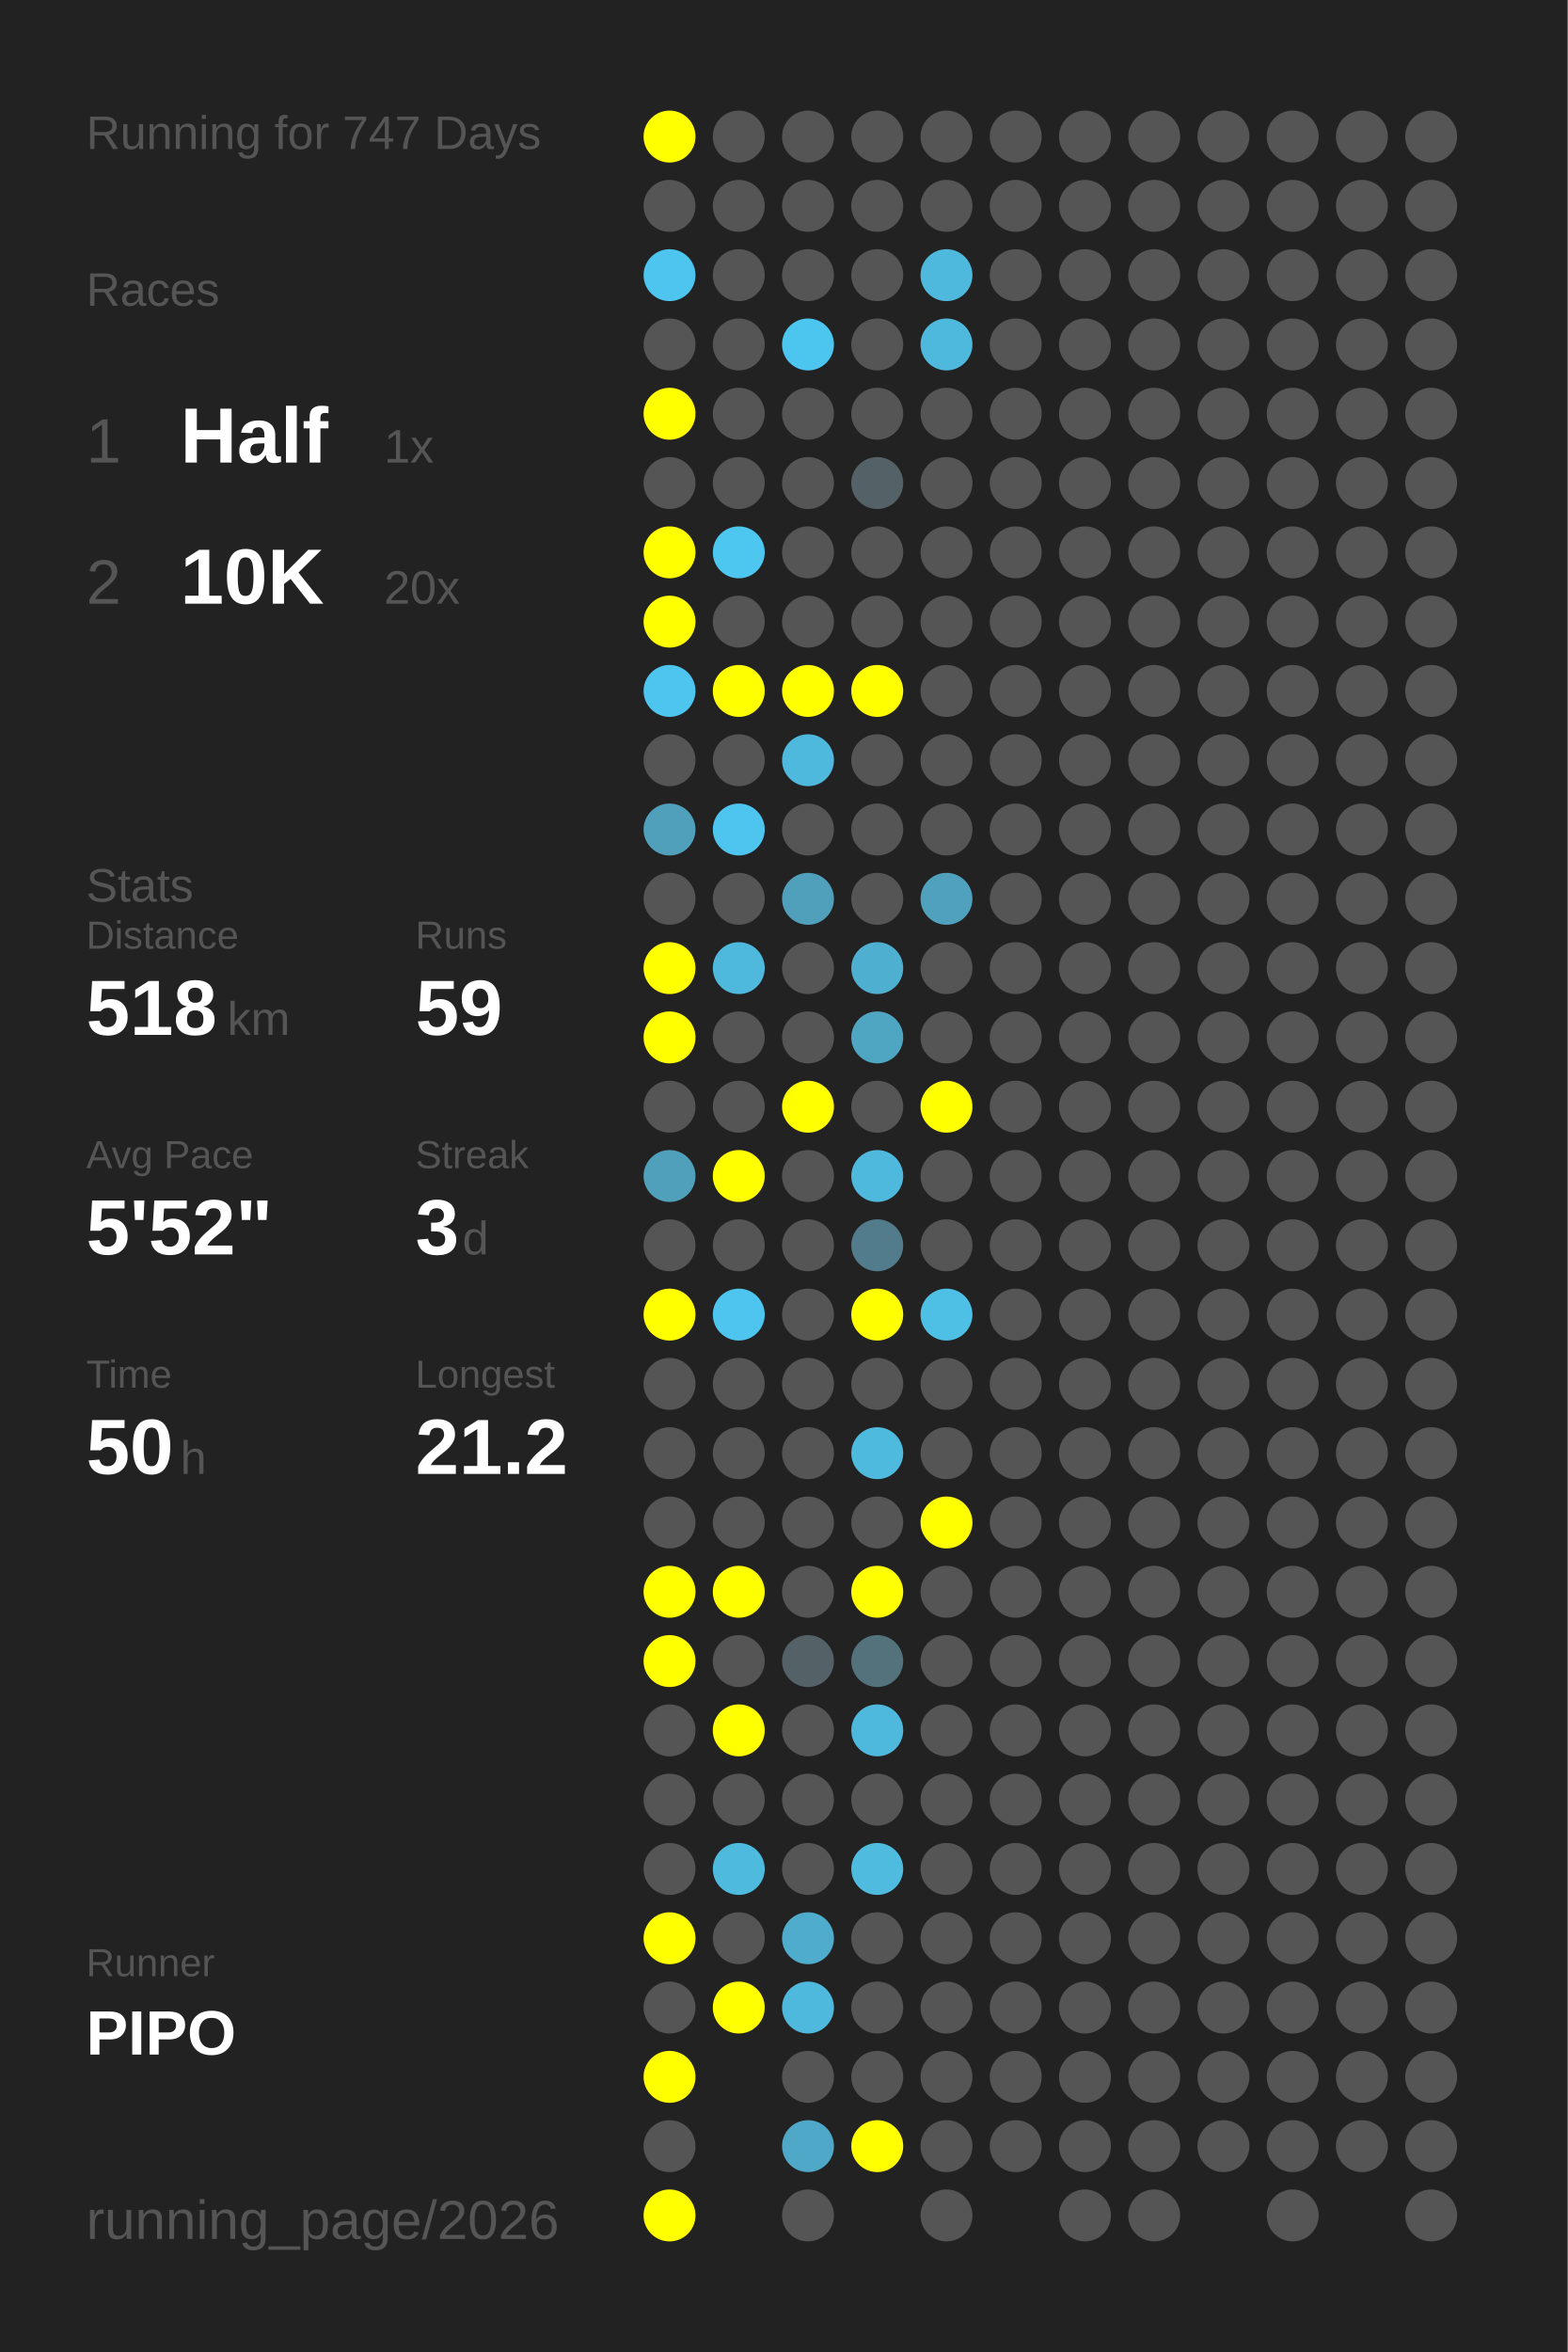
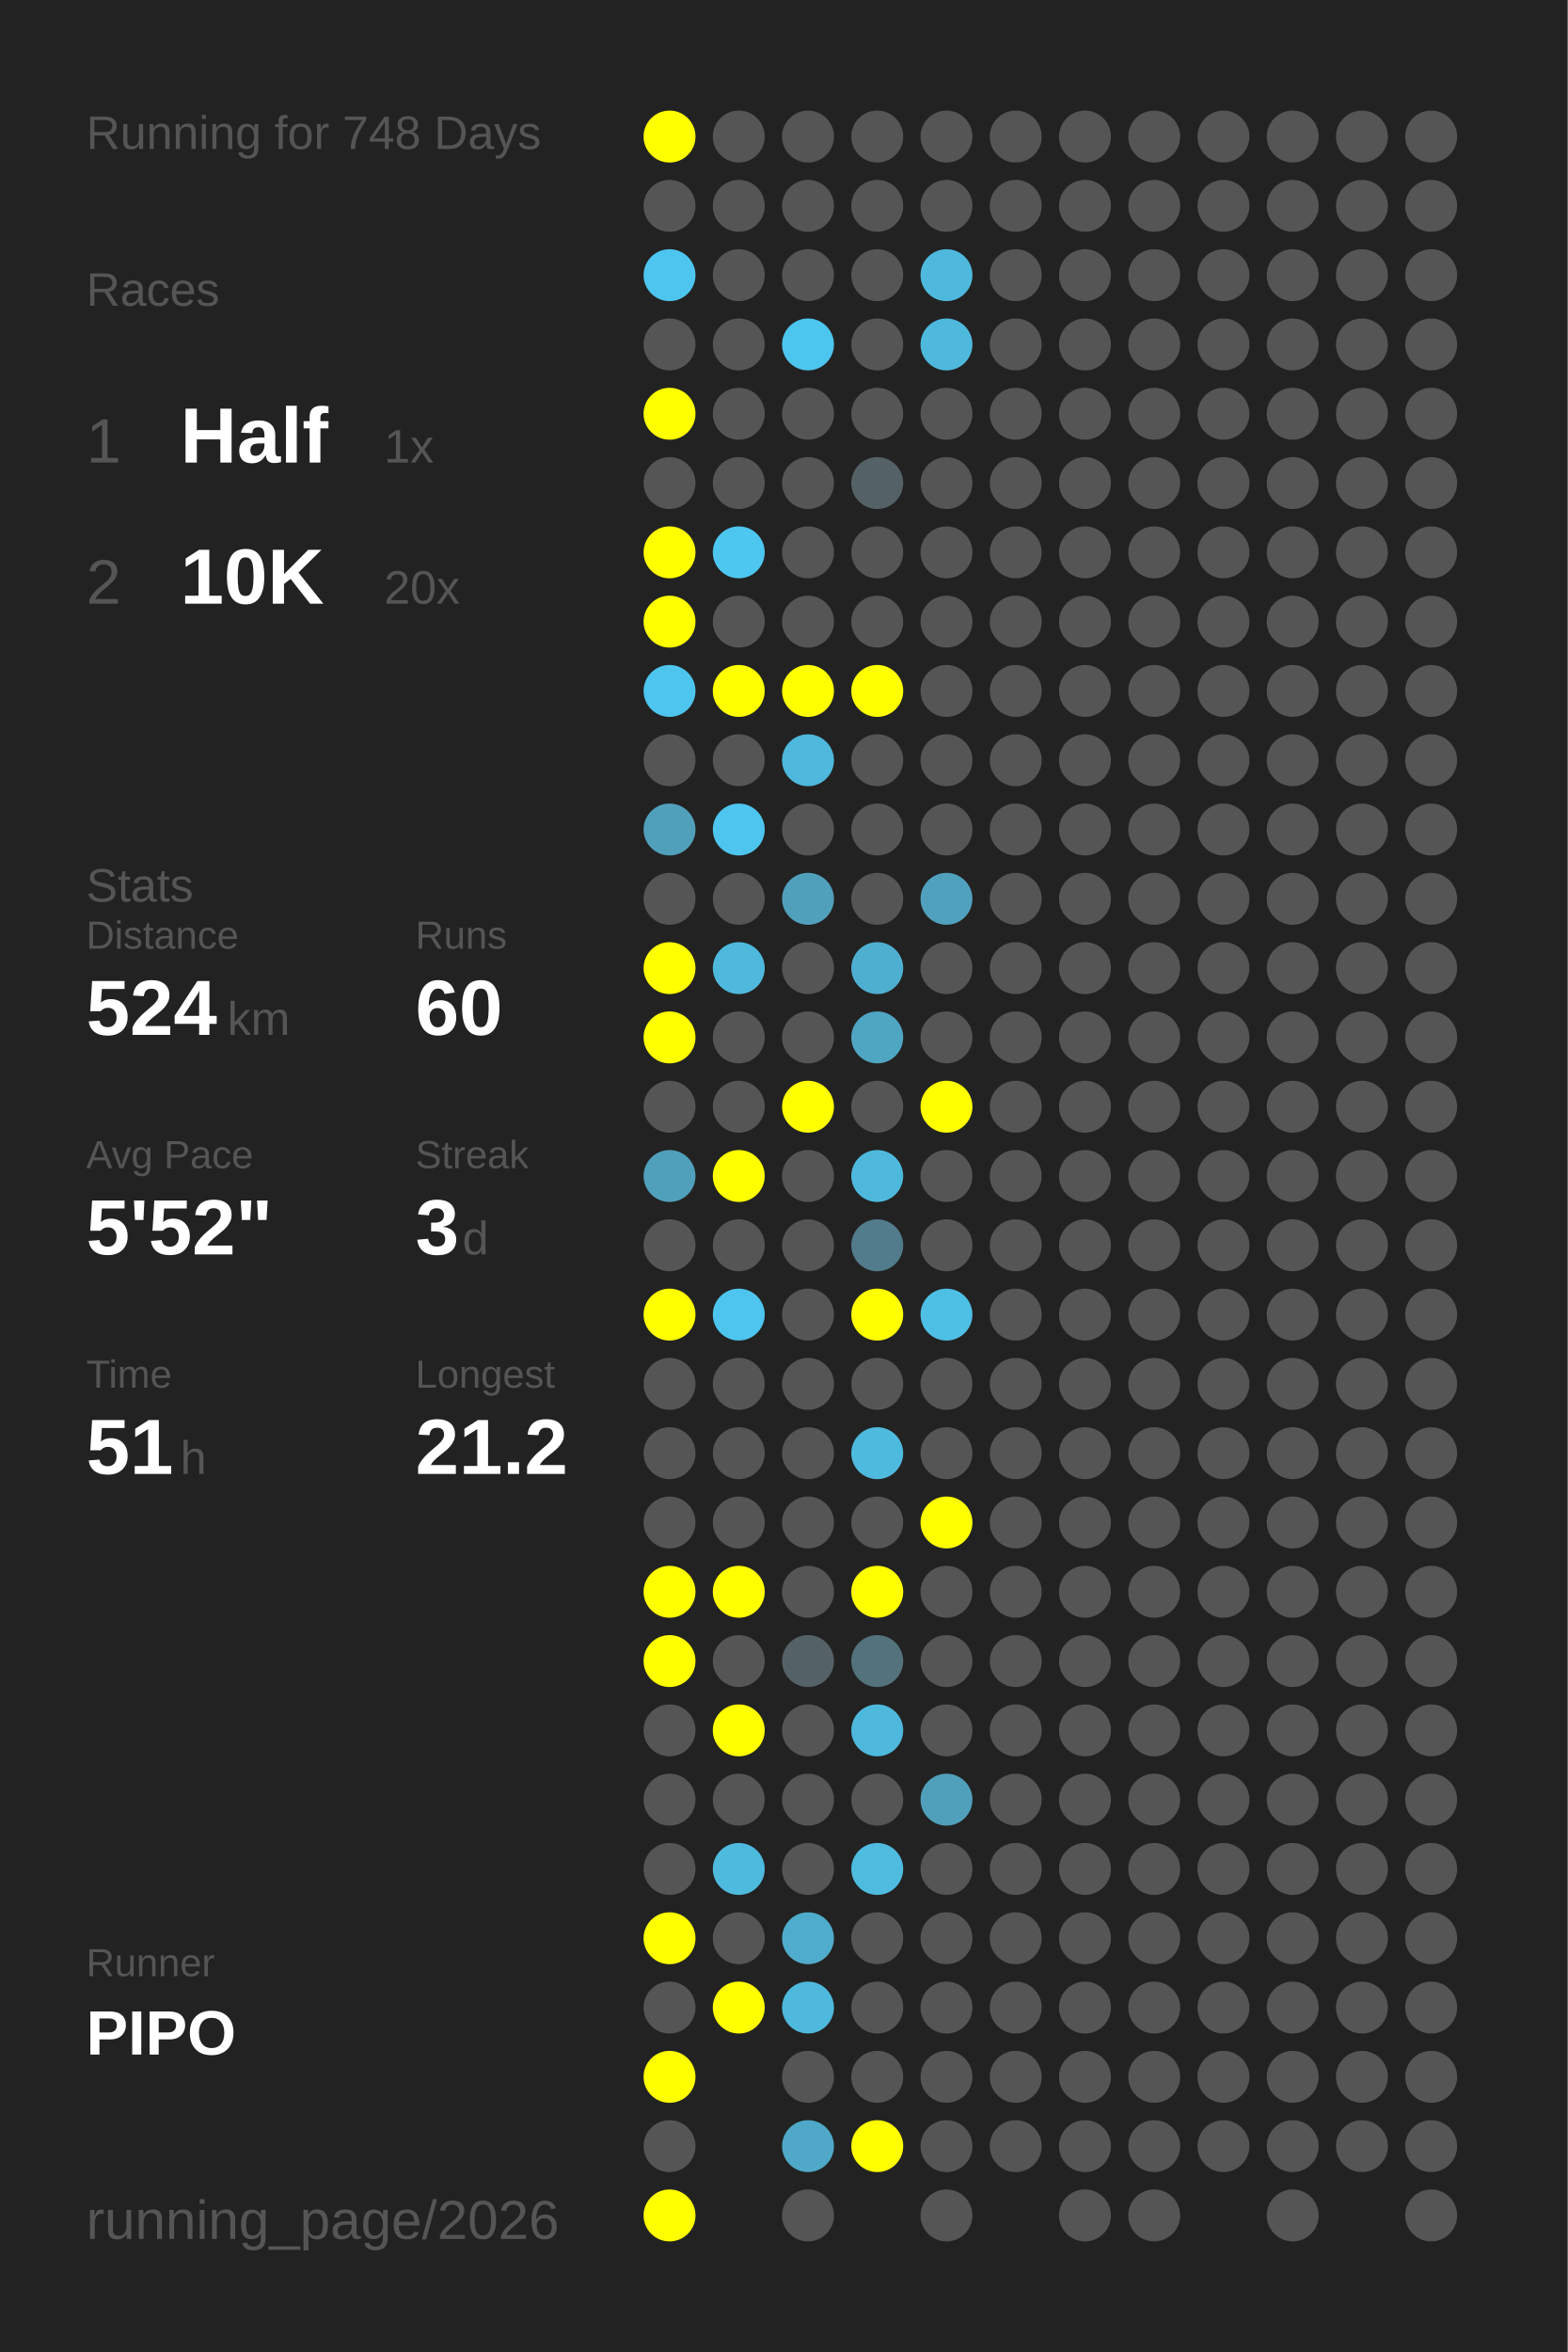
<svg xmlns="http://www.w3.org/2000/svg" baseProfile="full" height="300mm" version="1.1" viewBox="0,0,200,300" width="200mm">
  <defs />
  <rect fill="#222222" height="300" width="200" x="0" y="0" />
-   <text fill="#555555" style="font-size:6px; font-family:Arial;" x="11" y="19">Running for 747 Days</text>
+   <text fill="#555555" style="font-size:6px; font-family:Arial;" x="11" y="19">Running for 748 Days</text>
  <text fill="#555555" style="font-size:6px; font-family:Arial;" x="11" y="39">Races</text>
  <text fill="#555555" style="font-size:8px; font-family:Arial;" x="11" y="59">1</text>
  <text fill="#FFFFFF" style="font-size:10px; font-family:Arial; font-weight:bold;" x="23" y="59">Half</text>
  <text fill="#555555" style="font-size:6px; font-family:Arial;" x="49" y="59">1x</text>
  <text fill="#555555" style="font-size:8px; font-family:Arial;" x="11" y="77">2</text>
  <text fill="#FFFFFF" style="font-size:10px; font-family:Arial; font-weight:bold;" x="23" y="77">10K</text>
  <text fill="#555555" style="font-size:6px; font-family:Arial;" x="49" y="77">20x</text>
  <text fill="#555555" style="font-size:6px; font-family:Arial;" x="11" y="115">Stats</text>
  <text fill="#555555" style="font-size:5px; font-family:Arial;" x="11" y="121">Distance</text>
-   <text fill="#FFFFFF" style="font-size:10px; font-family:Arial; font-weight:bold;" x="11" y="132">518</text>
+   <text fill="#FFFFFF" style="font-size:10px; font-family:Arial; font-weight:bold;" x="11" y="132">524</text>
  <text fill="#555555" style="font-size:6px; font-family:Arial;" x="29" y="132">km</text>
  <text fill="#555555" style="font-size:5px; font-family:Arial;" x="53" y="121">Runs</text>
-   <text fill="#FFFFFF" style="font-size:10px; font-family:Arial; font-weight:bold;" x="53" y="132">59</text>
+   <text fill="#FFFFFF" style="font-size:10px; font-family:Arial; font-weight:bold;" x="53" y="132">60</text>
  <text fill="#555555" style="font-size:5px; font-family:Arial;" x="11" y="149">Avg Pace</text>
  <text fill="#FFFFFF" style="font-size:10px; font-family:Arial; font-weight:bold;" x="11" y="160">5'52"</text>
  <text fill="#555555" style="font-size:5px; font-family:Arial;" x="53" y="149">Streak</text>
  <text fill="#FFFFFF" style="font-size:10px; font-family:Arial; font-weight:bold;" x="53" y="160">3</text>
  <text fill="#555555" style="font-size:6px; font-family:Arial;" x="59" y="160">d</text>
  <text fill="#555555" style="font-size:5px; font-family:Arial;" x="11" y="177">Time</text>
-   <text fill="#FFFFFF" style="font-size:10px; font-family:Arial; font-weight:bold;" x="11" y="188">50</text>
+   <text fill="#FFFFFF" style="font-size:10px; font-family:Arial; font-weight:bold;" x="11" y="188">51</text>
  <text fill="#555555" style="font-size:6px; font-family:Arial;" x="23" y="188">h</text>
  <text fill="#555555" style="font-size:5px; font-family:Arial;" x="53" y="177">Longest</text>
  <text fill="#FFFFFF" style="font-size:10px; font-family:Arial; font-weight:bold;" x="53" y="188">21.2</text>
  <text fill="#555555" style="font-size:5px; font-family:Arial;" x="11" y="252.065">Runner</text>
  <text fill="#FFFFFF" style="font-size:8px; font-family:Arial; font-weight:bold;" x="11" y="262.065">PIPO</text>
  <text fill="#555555" style="font-size:7px; font-family:Arial;" x="11" y="285.581">running_page/2026</text>
  <circle cx="85.417" cy="17.419" fill="#FFFF00" r="3.312" />
  <circle cx="85.417" cy="26.258" fill="#555555" r="3.312" />
  <circle cx="85.417" cy="35.097" fill="#4dc5ee" r="3.312" />
  <circle cx="85.417" cy="43.935" fill="#555555" r="3.312" />
  <circle cx="85.417" cy="52.774" fill="#FFFF00" r="3.312" />
  <circle cx="85.417" cy="61.613" fill="#555555" r="3.312" />
  <circle cx="85.417" cy="70.452" fill="#FFFF00" r="3.312" />
  <circle cx="85.417" cy="79.29" fill="#FFFF00" r="3.312" />
  <circle cx="85.417" cy="88.129" fill="#4dc5ee" r="3.312" />
  <circle cx="85.417" cy="96.968" fill="#555555" r="3.312" />
  <circle cx="85.417" cy="105.806" fill="#50a0bb" r="3.312" />
  <circle cx="85.417" cy="114.645" fill="#555555" r="3.312" />
  <circle cx="85.417" cy="123.484" fill="#FFFF00" r="3.312" />
  <circle cx="85.417" cy="132.323" fill="#FFFF00" r="3.312" />
  <circle cx="85.417" cy="141.161" fill="#555555" r="3.312" />
  <circle cx="85.417" cy="150" fill="#50a0bb" r="3.312" />
  <circle cx="85.417" cy="158.839" fill="#555555" r="3.312" />
  <circle cx="85.417" cy="167.677" fill="#FFFF00" r="3.312" />
  <circle cx="85.417" cy="176.516" fill="#555555" r="3.312" />
  <circle cx="85.417" cy="185.355" fill="#555555" r="3.312" />
  <circle cx="85.417" cy="194.194" fill="#555555" r="3.312" />
  <circle cx="85.417" cy="203.032" fill="#FFFF00" r="3.312" />
  <circle cx="85.417" cy="211.871" fill="#FFFF00" r="3.312" />
  <circle cx="85.417" cy="220.71" fill="#555555" r="3.312" />
  <circle cx="85.417" cy="229.548" fill="#555555" r="3.312" />
  <circle cx="85.417" cy="238.387" fill="#555555" r="3.312" />
  <circle cx="85.417" cy="247.226" fill="#FFFF00" r="3.312" />
  <circle cx="85.417" cy="256.065" fill="#555555" r="3.312" />
  <circle cx="85.417" cy="264.903" fill="#FFFF00" r="3.312" />
  <circle cx="85.417" cy="273.742" fill="#555555" r="3.312" />
  <circle cx="85.417" cy="282.581" fill="#FFFF00" r="3.312" />
  <circle cx="94.25" cy="17.419" fill="#555555" r="3.312" />
  <circle cx="94.25" cy="26.258" fill="#555555" r="3.312" />
  <circle cx="94.25" cy="35.097" fill="#555555" r="3.312" />
  <circle cx="94.25" cy="43.935" fill="#555555" r="3.312" />
  <circle cx="94.25" cy="52.774" fill="#555555" r="3.312" />
  <circle cx="94.25" cy="61.613" fill="#555555" r="3.312" />
  <circle cx="94.25" cy="70.452" fill="#4dc7f0" r="3.312" />
  <circle cx="94.25" cy="79.29" fill="#555555" r="3.312" />
  <circle cx="94.25" cy="88.129" fill="#FFFF00" r="3.312" />
  <circle cx="94.25" cy="96.968" fill="#555555" r="3.312" />
  <circle cx="94.25" cy="105.806" fill="#4dc5ee" r="3.312" />
  <circle cx="94.25" cy="114.645" fill="#555555" r="3.312" />
  <circle cx="94.25" cy="123.484" fill="#4eb9dd" r="3.312" />
  <circle cx="94.25" cy="132.323" fill="#555555" r="3.312" />
  <circle cx="94.25" cy="141.161" fill="#555555" r="3.312" />
  <circle cx="94.25" cy="150" fill="#FFFF00" r="3.312" />
  <circle cx="94.25" cy="158.839" fill="#555555" r="3.312" />
  <circle cx="94.25" cy="167.677" fill="#4dc5ee" r="3.312" />
  <circle cx="94.25" cy="176.516" fill="#555555" r="3.312" />
  <circle cx="94.25" cy="185.355" fill="#555555" r="3.312" />
  <circle cx="94.25" cy="194.194" fill="#555555" r="3.312" />
  <circle cx="94.25" cy="203.032" fill="#FFFF00" r="3.312" />
  <circle cx="94.25" cy="211.871" fill="#555555" r="3.312" />
  <circle cx="94.25" cy="220.71" fill="#FFFF00" r="3.312" />
  <circle cx="94.25" cy="229.548" fill="#555555" r="3.312" />
  <circle cx="94.25" cy="238.387" fill="#4ebade" r="3.312" />
  <circle cx="94.25" cy="247.226" fill="#555555" r="3.312" />
  <circle cx="94.25" cy="256.065" fill="#FFFF00" r="3.312" />
  <circle cx="103.083" cy="17.419" fill="#555555" r="3.312" />
  <circle cx="103.083" cy="26.258" fill="#555555" r="3.312" />
  <circle cx="103.083" cy="35.097" fill="#555555" r="3.312" />
  <circle cx="103.083" cy="43.935" fill="#4dc6ef" r="3.312" />
  <circle cx="103.083" cy="52.774" fill="#555555" r="3.312" />
  <circle cx="103.083" cy="61.613" fill="#555555" r="3.312" />
  <circle cx="103.083" cy="70.452" fill="#555555" r="3.312" />
  <circle cx="103.083" cy="79.29" fill="#555555" r="3.312" />
  <circle cx="103.083" cy="88.129" fill="#FFFF00" r="3.312" />
  <circle cx="103.083" cy="96.968" fill="#4eb9dd" r="3.312" />
  <circle cx="103.083" cy="105.806" fill="#555555" r="3.312" />
  <circle cx="103.083" cy="114.645" fill="#50a0bb" r="3.312" />
  <circle cx="103.083" cy="123.484" fill="#555555" r="3.312" />
  <circle cx="103.083" cy="132.323" fill="#555555" r="3.312" />
  <circle cx="103.083" cy="141.161" fill="#FFFF00" r="3.312" />
  <circle cx="103.083" cy="150" fill="#555555" r="3.312" />
  <circle cx="103.083" cy="158.839" fill="#555555" r="3.312" />
  <circle cx="103.083" cy="167.677" fill="#555555" r="3.312" />
  <circle cx="103.083" cy="176.516" fill="#555555" r="3.312" />
  <circle cx="103.083" cy="185.355" fill="#555555" r="3.312" />
  <circle cx="103.083" cy="194.194" fill="#555555" r="3.312" />
  <circle cx="103.083" cy="203.032" fill="#555555" r="3.312" />
  <circle cx="103.083" cy="211.871" fill="#546166" r="3.312" />
  <circle cx="103.083" cy="220.71" fill="#555555" r="3.312" />
  <circle cx="103.083" cy="229.548" fill="#555555" r="3.312" />
  <circle cx="103.083" cy="238.387" fill="#555555" r="3.312" />
  <circle cx="103.083" cy="247.226" fill="#4faccc" r="3.312" />
  <circle cx="103.083" cy="256.065" fill="#4eb9dd" r="3.312" />
  <circle cx="103.083" cy="264.903" fill="#555555" r="3.312" />
  <circle cx="103.083" cy="273.742" fill="#4fa8c7" r="3.312" />
  <circle cx="103.083" cy="282.581" fill="#555555" r="3.312" />
  <circle cx="111.917" cy="17.419" fill="#555555" r="3.312" />
  <circle cx="111.917" cy="26.258" fill="#555555" r="3.312" />
  <circle cx="111.917" cy="35.097" fill="#555555" r="3.312" />
  <circle cx="111.917" cy="43.935" fill="#555555" r="3.312" />
  <circle cx="111.917" cy="52.774" fill="#555555" r="3.312" />
  <circle cx="111.917" cy="61.613" fill="#546166" r="3.312" />
  <circle cx="111.917" cy="70.452" fill="#555555" r="3.312" />
  <circle cx="111.917" cy="79.29" fill="#555555" r="3.312" />
  <circle cx="111.917" cy="88.129" fill="#FFFF00" r="3.312" />
  <circle cx="111.917" cy="96.968" fill="#555555" r="3.312" />
  <circle cx="111.917" cy="105.806" fill="#555555" r="3.312" />
  <circle cx="111.917" cy="114.645" fill="#555555" r="3.312" />
  <circle cx="111.917" cy="123.484" fill="#4fafd0" r="3.312" />
  <circle cx="111.917" cy="132.323" fill="#4fa6c3" r="3.312" />
  <circle cx="111.917" cy="141.161" fill="#555555" r="3.312" />
  <circle cx="111.917" cy="150" fill="#4eb9dd" r="3.312" />
  <circle cx="111.917" cy="158.839" fill="#527c8b" r="3.312" />
  <circle cx="111.917" cy="167.677" fill="#FFFF00" r="3.312" />
  <circle cx="111.917" cy="176.516" fill="#555555" r="3.312" />
  <circle cx="111.917" cy="185.355" fill="#4ebade" r="3.312" />
  <circle cx="111.917" cy="194.194" fill="#555555" r="3.312" />
  <circle cx="111.917" cy="203.032" fill="#FFFF00" r="3.312" />
  <circle cx="111.917" cy="211.871" fill="#53727c" r="3.312" />
  <circle cx="111.917" cy="220.71" fill="#4eb9dd" r="3.312" />
  <circle cx="111.917" cy="229.548" fill="#555555" r="3.312" />
  <circle cx="111.917" cy="238.387" fill="#4ebbdf" r="3.312" />
  <circle cx="111.917" cy="247.226" fill="#555555" r="3.312" />
  <circle cx="111.917" cy="256.065" fill="#555555" r="3.312" />
  <circle cx="111.917" cy="264.903" fill="#555555" r="3.312" />
  <circle cx="111.917" cy="273.742" fill="#FFFF00" r="3.312" />
  <circle cx="120.75" cy="17.419" fill="#555555" r="3.312" />
  <circle cx="120.75" cy="26.258" fill="#555555" r="3.312" />
  <circle cx="120.75" cy="35.097" fill="#4eb9dd" r="3.312" />
  <circle cx="120.75" cy="43.935" fill="#4eb9dd" r="3.312" />
  <circle cx="120.75" cy="52.774" fill="#555555" r="3.312" />
  <circle cx="120.75" cy="61.613" fill="#555555" r="3.312" />
  <circle cx="120.75" cy="70.452" fill="#555555" r="3.312" />
  <circle cx="120.75" cy="79.29" fill="#555555" r="3.312" />
  <circle cx="120.75" cy="88.129" fill="#555555" r="3.312" />
  <circle cx="120.75" cy="96.968" fill="#555555" r="3.312" />
  <circle cx="120.75" cy="105.806" fill="#555555" r="3.312" />
  <circle cx="120.75" cy="114.645" fill="#50a1bd" r="3.312" />
  <circle cx="120.75" cy="123.484" fill="#555555" r="3.312" />
  <circle cx="120.75" cy="132.323" fill="#555555" r="3.312" />
  <circle cx="120.75" cy="141.161" fill="#FFFF00" r="3.312" />
  <circle cx="120.75" cy="150" fill="#555555" r="3.312" />
  <circle cx="120.75" cy="158.839" fill="#555555" r="3.312" />
  <circle cx="120.75" cy="167.677" fill="#4ebfe5" r="3.312" />
  <circle cx="120.75" cy="176.516" fill="#555555" r="3.312" />
  <circle cx="120.75" cy="185.355" fill="#555555" r="3.312" />
  <circle cx="120.75" cy="194.194" fill="#FFFF00" r="3.312" />
  <circle cx="120.75" cy="203.032" fill="#555555" r="3.312" />
  <circle cx="120.75" cy="211.871" fill="#555555" r="3.312" />
  <circle cx="120.75" cy="220.71" fill="#555555" r="3.312" />
-   <circle cx="120.75" cy="229.548" fill="#555555" r="3.312" />
+   <circle cx="120.75" cy="229.548" fill="#50a0bb" r="3.312" />
  <circle cx="120.75" cy="238.387" fill="#555555" r="3.312" />
  <circle cx="120.75" cy="247.226" fill="#555555" r="3.312" />
  <circle cx="120.75" cy="256.065" fill="#555555" r="3.312" />
  <circle cx="120.75" cy="264.903" fill="#555555" r="3.312" />
  <circle cx="120.75" cy="273.742" fill="#555555" r="3.312" />
  <circle cx="120.75" cy="282.581" fill="#555555" r="3.312" />
  <circle cx="129.583" cy="17.419" fill="#555555" r="3.312" />
  <circle cx="129.583" cy="26.258" fill="#555555" r="3.312" />
  <circle cx="129.583" cy="35.097" fill="#555555" r="3.312" />
  <circle cx="129.583" cy="43.935" fill="#555555" r="3.312" />
  <circle cx="129.583" cy="52.774" fill="#555555" r="3.312" />
  <circle cx="129.583" cy="61.613" fill="#555555" r="3.312" />
  <circle cx="129.583" cy="70.452" fill="#555555" r="3.312" />
  <circle cx="129.583" cy="79.29" fill="#555555" r="3.312" />
  <circle cx="129.583" cy="88.129" fill="#555555" r="3.312" />
  <circle cx="129.583" cy="96.968" fill="#555555" r="3.312" />
  <circle cx="129.583" cy="105.806" fill="#555555" r="3.312" />
  <circle cx="129.583" cy="114.645" fill="#555555" r="3.312" />
  <circle cx="129.583" cy="123.484" fill="#555555" r="3.312" />
  <circle cx="129.583" cy="132.323" fill="#555555" r="3.312" />
  <circle cx="129.583" cy="141.161" fill="#555555" r="3.312" />
  <circle cx="129.583" cy="150" fill="#555555" r="3.312" />
  <circle cx="129.583" cy="158.839" fill="#555555" r="3.312" />
  <circle cx="129.583" cy="167.677" fill="#555555" r="3.312" />
  <circle cx="129.583" cy="176.516" fill="#555555" r="3.312" />
  <circle cx="129.583" cy="185.355" fill="#555555" r="3.312" />
  <circle cx="129.583" cy="194.194" fill="#555555" r="3.312" />
  <circle cx="129.583" cy="203.032" fill="#555555" r="3.312" />
  <circle cx="129.583" cy="211.871" fill="#555555" r="3.312" />
  <circle cx="129.583" cy="220.71" fill="#555555" r="3.312" />
  <circle cx="129.583" cy="229.548" fill="#555555" r="3.312" />
  <circle cx="129.583" cy="238.387" fill="#555555" r="3.312" />
  <circle cx="129.583" cy="247.226" fill="#555555" r="3.312" />
  <circle cx="129.583" cy="256.065" fill="#555555" r="3.312" />
  <circle cx="129.583" cy="264.903" fill="#555555" r="3.312" />
  <circle cx="129.583" cy="273.742" fill="#555555" r="3.312" />
  <circle cx="138.417" cy="17.419" fill="#555555" r="3.312" />
  <circle cx="138.417" cy="26.258" fill="#555555" r="3.312" />
  <circle cx="138.417" cy="35.097" fill="#555555" r="3.312" />
  <circle cx="138.417" cy="43.935" fill="#555555" r="3.312" />
  <circle cx="138.417" cy="52.774" fill="#555555" r="3.312" />
  <circle cx="138.417" cy="61.613" fill="#555555" r="3.312" />
  <circle cx="138.417" cy="70.452" fill="#555555" r="3.312" />
  <circle cx="138.417" cy="79.29" fill="#555555" r="3.312" />
  <circle cx="138.417" cy="88.129" fill="#555555" r="3.312" />
  <circle cx="138.417" cy="96.968" fill="#555555" r="3.312" />
  <circle cx="138.417" cy="105.806" fill="#555555" r="3.312" />
  <circle cx="138.417" cy="114.645" fill="#555555" r="3.312" />
  <circle cx="138.417" cy="123.484" fill="#555555" r="3.312" />
  <circle cx="138.417" cy="132.323" fill="#555555" r="3.312" />
  <circle cx="138.417" cy="141.161" fill="#555555" r="3.312" />
  <circle cx="138.417" cy="150" fill="#555555" r="3.312" />
  <circle cx="138.417" cy="158.839" fill="#555555" r="3.312" />
  <circle cx="138.417" cy="167.677" fill="#555555" r="3.312" />
  <circle cx="138.417" cy="176.516" fill="#555555" r="3.312" />
  <circle cx="138.417" cy="185.355" fill="#555555" r="3.312" />
  <circle cx="138.417" cy="194.194" fill="#555555" r="3.312" />
  <circle cx="138.417" cy="203.032" fill="#555555" r="3.312" />
  <circle cx="138.417" cy="211.871" fill="#555555" r="3.312" />
  <circle cx="138.417" cy="220.71" fill="#555555" r="3.312" />
  <circle cx="138.417" cy="229.548" fill="#555555" r="3.312" />
  <circle cx="138.417" cy="238.387" fill="#555555" r="3.312" />
  <circle cx="138.417" cy="247.226" fill="#555555" r="3.312" />
  <circle cx="138.417" cy="256.065" fill="#555555" r="3.312" />
  <circle cx="138.417" cy="264.903" fill="#555555" r="3.312" />
  <circle cx="138.417" cy="273.742" fill="#555555" r="3.312" />
  <circle cx="138.417" cy="282.581" fill="#555555" r="3.312" />
  <circle cx="147.25" cy="17.419" fill="#555555" r="3.312" />
  <circle cx="147.25" cy="26.258" fill="#555555" r="3.312" />
  <circle cx="147.25" cy="35.097" fill="#555555" r="3.312" />
  <circle cx="147.25" cy="43.935" fill="#555555" r="3.312" />
  <circle cx="147.25" cy="52.774" fill="#555555" r="3.312" />
  <circle cx="147.25" cy="61.613" fill="#555555" r="3.312" />
  <circle cx="147.25" cy="70.452" fill="#555555" r="3.312" />
  <circle cx="147.25" cy="79.29" fill="#555555" r="3.312" />
  <circle cx="147.25" cy="88.129" fill="#555555" r="3.312" />
  <circle cx="147.25" cy="96.968" fill="#555555" r="3.312" />
  <circle cx="147.25" cy="105.806" fill="#555555" r="3.312" />
  <circle cx="147.25" cy="114.645" fill="#555555" r="3.312" />
  <circle cx="147.25" cy="123.484" fill="#555555" r="3.312" />
  <circle cx="147.25" cy="132.323" fill="#555555" r="3.312" />
  <circle cx="147.25" cy="141.161" fill="#555555" r="3.312" />
  <circle cx="147.25" cy="150" fill="#555555" r="3.312" />
  <circle cx="147.25" cy="158.839" fill="#555555" r="3.312" />
  <circle cx="147.25" cy="167.677" fill="#555555" r="3.312" />
  <circle cx="147.25" cy="176.516" fill="#555555" r="3.312" />
  <circle cx="147.25" cy="185.355" fill="#555555" r="3.312" />
  <circle cx="147.25" cy="194.194" fill="#555555" r="3.312" />
  <circle cx="147.25" cy="203.032" fill="#555555" r="3.312" />
  <circle cx="147.25" cy="211.871" fill="#555555" r="3.312" />
  <circle cx="147.25" cy="220.71" fill="#555555" r="3.312" />
  <circle cx="147.25" cy="229.548" fill="#555555" r="3.312" />
  <circle cx="147.25" cy="238.387" fill="#555555" r="3.312" />
  <circle cx="147.25" cy="247.226" fill="#555555" r="3.312" />
  <circle cx="147.25" cy="256.065" fill="#555555" r="3.312" />
  <circle cx="147.25" cy="264.903" fill="#555555" r="3.312" />
  <circle cx="147.25" cy="273.742" fill="#555555" r="3.312" />
  <circle cx="147.25" cy="282.581" fill="#555555" r="3.312" />
  <circle cx="156.083" cy="17.419" fill="#555555" r="3.312" />
  <circle cx="156.083" cy="26.258" fill="#555555" r="3.312" />
  <circle cx="156.083" cy="35.097" fill="#555555" r="3.312" />
  <circle cx="156.083" cy="43.935" fill="#555555" r="3.312" />
  <circle cx="156.083" cy="52.774" fill="#555555" r="3.312" />
  <circle cx="156.083" cy="61.613" fill="#555555" r="3.312" />
  <circle cx="156.083" cy="70.452" fill="#555555" r="3.312" />
  <circle cx="156.083" cy="79.29" fill="#555555" r="3.312" />
  <circle cx="156.083" cy="88.129" fill="#555555" r="3.312" />
  <circle cx="156.083" cy="96.968" fill="#555555" r="3.312" />
  <circle cx="156.083" cy="105.806" fill="#555555" r="3.312" />
  <circle cx="156.083" cy="114.645" fill="#555555" r="3.312" />
  <circle cx="156.083" cy="123.484" fill="#555555" r="3.312" />
  <circle cx="156.083" cy="132.323" fill="#555555" r="3.312" />
  <circle cx="156.083" cy="141.161" fill="#555555" r="3.312" />
  <circle cx="156.083" cy="150" fill="#555555" r="3.312" />
  <circle cx="156.083" cy="158.839" fill="#555555" r="3.312" />
  <circle cx="156.083" cy="167.677" fill="#555555" r="3.312" />
  <circle cx="156.083" cy="176.516" fill="#555555" r="3.312" />
  <circle cx="156.083" cy="185.355" fill="#555555" r="3.312" />
  <circle cx="156.083" cy="194.194" fill="#555555" r="3.312" />
  <circle cx="156.083" cy="203.032" fill="#555555" r="3.312" />
  <circle cx="156.083" cy="211.871" fill="#555555" r="3.312" />
  <circle cx="156.083" cy="220.71" fill="#555555" r="3.312" />
  <circle cx="156.083" cy="229.548" fill="#555555" r="3.312" />
  <circle cx="156.083" cy="238.387" fill="#555555" r="3.312" />
  <circle cx="156.083" cy="247.226" fill="#555555" r="3.312" />
  <circle cx="156.083" cy="256.065" fill="#555555" r="3.312" />
  <circle cx="156.083" cy="264.903" fill="#555555" r="3.312" />
  <circle cx="156.083" cy="273.742" fill="#555555" r="3.312" />
  <circle cx="164.917" cy="17.419" fill="#555555" r="3.312" />
  <circle cx="164.917" cy="26.258" fill="#555555" r="3.312" />
  <circle cx="164.917" cy="35.097" fill="#555555" r="3.312" />
  <circle cx="164.917" cy="43.935" fill="#555555" r="3.312" />
  <circle cx="164.917" cy="52.774" fill="#555555" r="3.312" />
  <circle cx="164.917" cy="61.613" fill="#555555" r="3.312" />
  <circle cx="164.917" cy="70.452" fill="#555555" r="3.312" />
  <circle cx="164.917" cy="79.29" fill="#555555" r="3.312" />
  <circle cx="164.917" cy="88.129" fill="#555555" r="3.312" />
  <circle cx="164.917" cy="96.968" fill="#555555" r="3.312" />
  <circle cx="164.917" cy="105.806" fill="#555555" r="3.312" />
  <circle cx="164.917" cy="114.645" fill="#555555" r="3.312" />
  <circle cx="164.917" cy="123.484" fill="#555555" r="3.312" />
  <circle cx="164.917" cy="132.323" fill="#555555" r="3.312" />
  <circle cx="164.917" cy="141.161" fill="#555555" r="3.312" />
  <circle cx="164.917" cy="150" fill="#555555" r="3.312" />
  <circle cx="164.917" cy="158.839" fill="#555555" r="3.312" />
  <circle cx="164.917" cy="167.677" fill="#555555" r="3.312" />
  <circle cx="164.917" cy="176.516" fill="#555555" r="3.312" />
  <circle cx="164.917" cy="185.355" fill="#555555" r="3.312" />
  <circle cx="164.917" cy="194.194" fill="#555555" r="3.312" />
  <circle cx="164.917" cy="203.032" fill="#555555" r="3.312" />
  <circle cx="164.917" cy="211.871" fill="#555555" r="3.312" />
  <circle cx="164.917" cy="220.71" fill="#555555" r="3.312" />
  <circle cx="164.917" cy="229.548" fill="#555555" r="3.312" />
  <circle cx="164.917" cy="238.387" fill="#555555" r="3.312" />
  <circle cx="164.917" cy="247.226" fill="#555555" r="3.312" />
  <circle cx="164.917" cy="256.065" fill="#555555" r="3.312" />
  <circle cx="164.917" cy="264.903" fill="#555555" r="3.312" />
  <circle cx="164.917" cy="273.742" fill="#555555" r="3.312" />
  <circle cx="164.917" cy="282.581" fill="#555555" r="3.312" />
  <circle cx="173.75" cy="17.419" fill="#555555" r="3.312" />
  <circle cx="173.75" cy="26.258" fill="#555555" r="3.312" />
  <circle cx="173.75" cy="35.097" fill="#555555" r="3.312" />
  <circle cx="173.75" cy="43.935" fill="#555555" r="3.312" />
  <circle cx="173.75" cy="52.774" fill="#555555" r="3.312" />
  <circle cx="173.75" cy="61.613" fill="#555555" r="3.312" />
  <circle cx="173.75" cy="70.452" fill="#555555" r="3.312" />
  <circle cx="173.75" cy="79.29" fill="#555555" r="3.312" />
  <circle cx="173.75" cy="88.129" fill="#555555" r="3.312" />
  <circle cx="173.75" cy="96.968" fill="#555555" r="3.312" />
  <circle cx="173.75" cy="105.806" fill="#555555" r="3.312" />
  <circle cx="173.75" cy="114.645" fill="#555555" r="3.312" />
  <circle cx="173.75" cy="123.484" fill="#555555" r="3.312" />
  <circle cx="173.75" cy="132.323" fill="#555555" r="3.312" />
  <circle cx="173.75" cy="141.161" fill="#555555" r="3.312" />
  <circle cx="173.75" cy="150" fill="#555555" r="3.312" />
  <circle cx="173.75" cy="158.839" fill="#555555" r="3.312" />
  <circle cx="173.75" cy="167.677" fill="#555555" r="3.312" />
  <circle cx="173.75" cy="176.516" fill="#555555" r="3.312" />
  <circle cx="173.75" cy="185.355" fill="#555555" r="3.312" />
  <circle cx="173.75" cy="194.194" fill="#555555" r="3.312" />
  <circle cx="173.75" cy="203.032" fill="#555555" r="3.312" />
  <circle cx="173.75" cy="211.871" fill="#555555" r="3.312" />
  <circle cx="173.75" cy="220.71" fill="#555555" r="3.312" />
  <circle cx="173.75" cy="229.548" fill="#555555" r="3.312" />
  <circle cx="173.75" cy="238.387" fill="#555555" r="3.312" />
  <circle cx="173.75" cy="247.226" fill="#555555" r="3.312" />
  <circle cx="173.75" cy="256.065" fill="#555555" r="3.312" />
  <circle cx="173.75" cy="264.903" fill="#555555" r="3.312" />
  <circle cx="173.75" cy="273.742" fill="#555555" r="3.312" />
  <circle cx="182.583" cy="17.419" fill="#555555" r="3.312" />
  <circle cx="182.583" cy="26.258" fill="#555555" r="3.312" />
  <circle cx="182.583" cy="35.097" fill="#555555" r="3.312" />
  <circle cx="182.583" cy="43.935" fill="#555555" r="3.312" />
  <circle cx="182.583" cy="52.774" fill="#555555" r="3.312" />
  <circle cx="182.583" cy="61.613" fill="#555555" r="3.312" />
  <circle cx="182.583" cy="70.452" fill="#555555" r="3.312" />
  <circle cx="182.583" cy="79.29" fill="#555555" r="3.312" />
  <circle cx="182.583" cy="88.129" fill="#555555" r="3.312" />
  <circle cx="182.583" cy="96.968" fill="#555555" r="3.312" />
  <circle cx="182.583" cy="105.806" fill="#555555" r="3.312" />
  <circle cx="182.583" cy="114.645" fill="#555555" r="3.312" />
  <circle cx="182.583" cy="123.484" fill="#555555" r="3.312" />
  <circle cx="182.583" cy="132.323" fill="#555555" r="3.312" />
  <circle cx="182.583" cy="141.161" fill="#555555" r="3.312" />
  <circle cx="182.583" cy="150" fill="#555555" r="3.312" />
  <circle cx="182.583" cy="158.839" fill="#555555" r="3.312" />
  <circle cx="182.583" cy="167.677" fill="#555555" r="3.312" />
  <circle cx="182.583" cy="176.516" fill="#555555" r="3.312" />
  <circle cx="182.583" cy="185.355" fill="#555555" r="3.312" />
  <circle cx="182.583" cy="194.194" fill="#555555" r="3.312" />
  <circle cx="182.583" cy="203.032" fill="#555555" r="3.312" />
  <circle cx="182.583" cy="211.871" fill="#555555" r="3.312" />
  <circle cx="182.583" cy="220.71" fill="#555555" r="3.312" />
  <circle cx="182.583" cy="229.548" fill="#555555" r="3.312" />
  <circle cx="182.583" cy="238.387" fill="#555555" r="3.312" />
  <circle cx="182.583" cy="247.226" fill="#555555" r="3.312" />
  <circle cx="182.583" cy="256.065" fill="#555555" r="3.312" />
  <circle cx="182.583" cy="264.903" fill="#555555" r="3.312" />
  <circle cx="182.583" cy="273.742" fill="#555555" r="3.312" />
  <circle cx="182.583" cy="282.581" fill="#555555" r="3.312" />
</svg>
